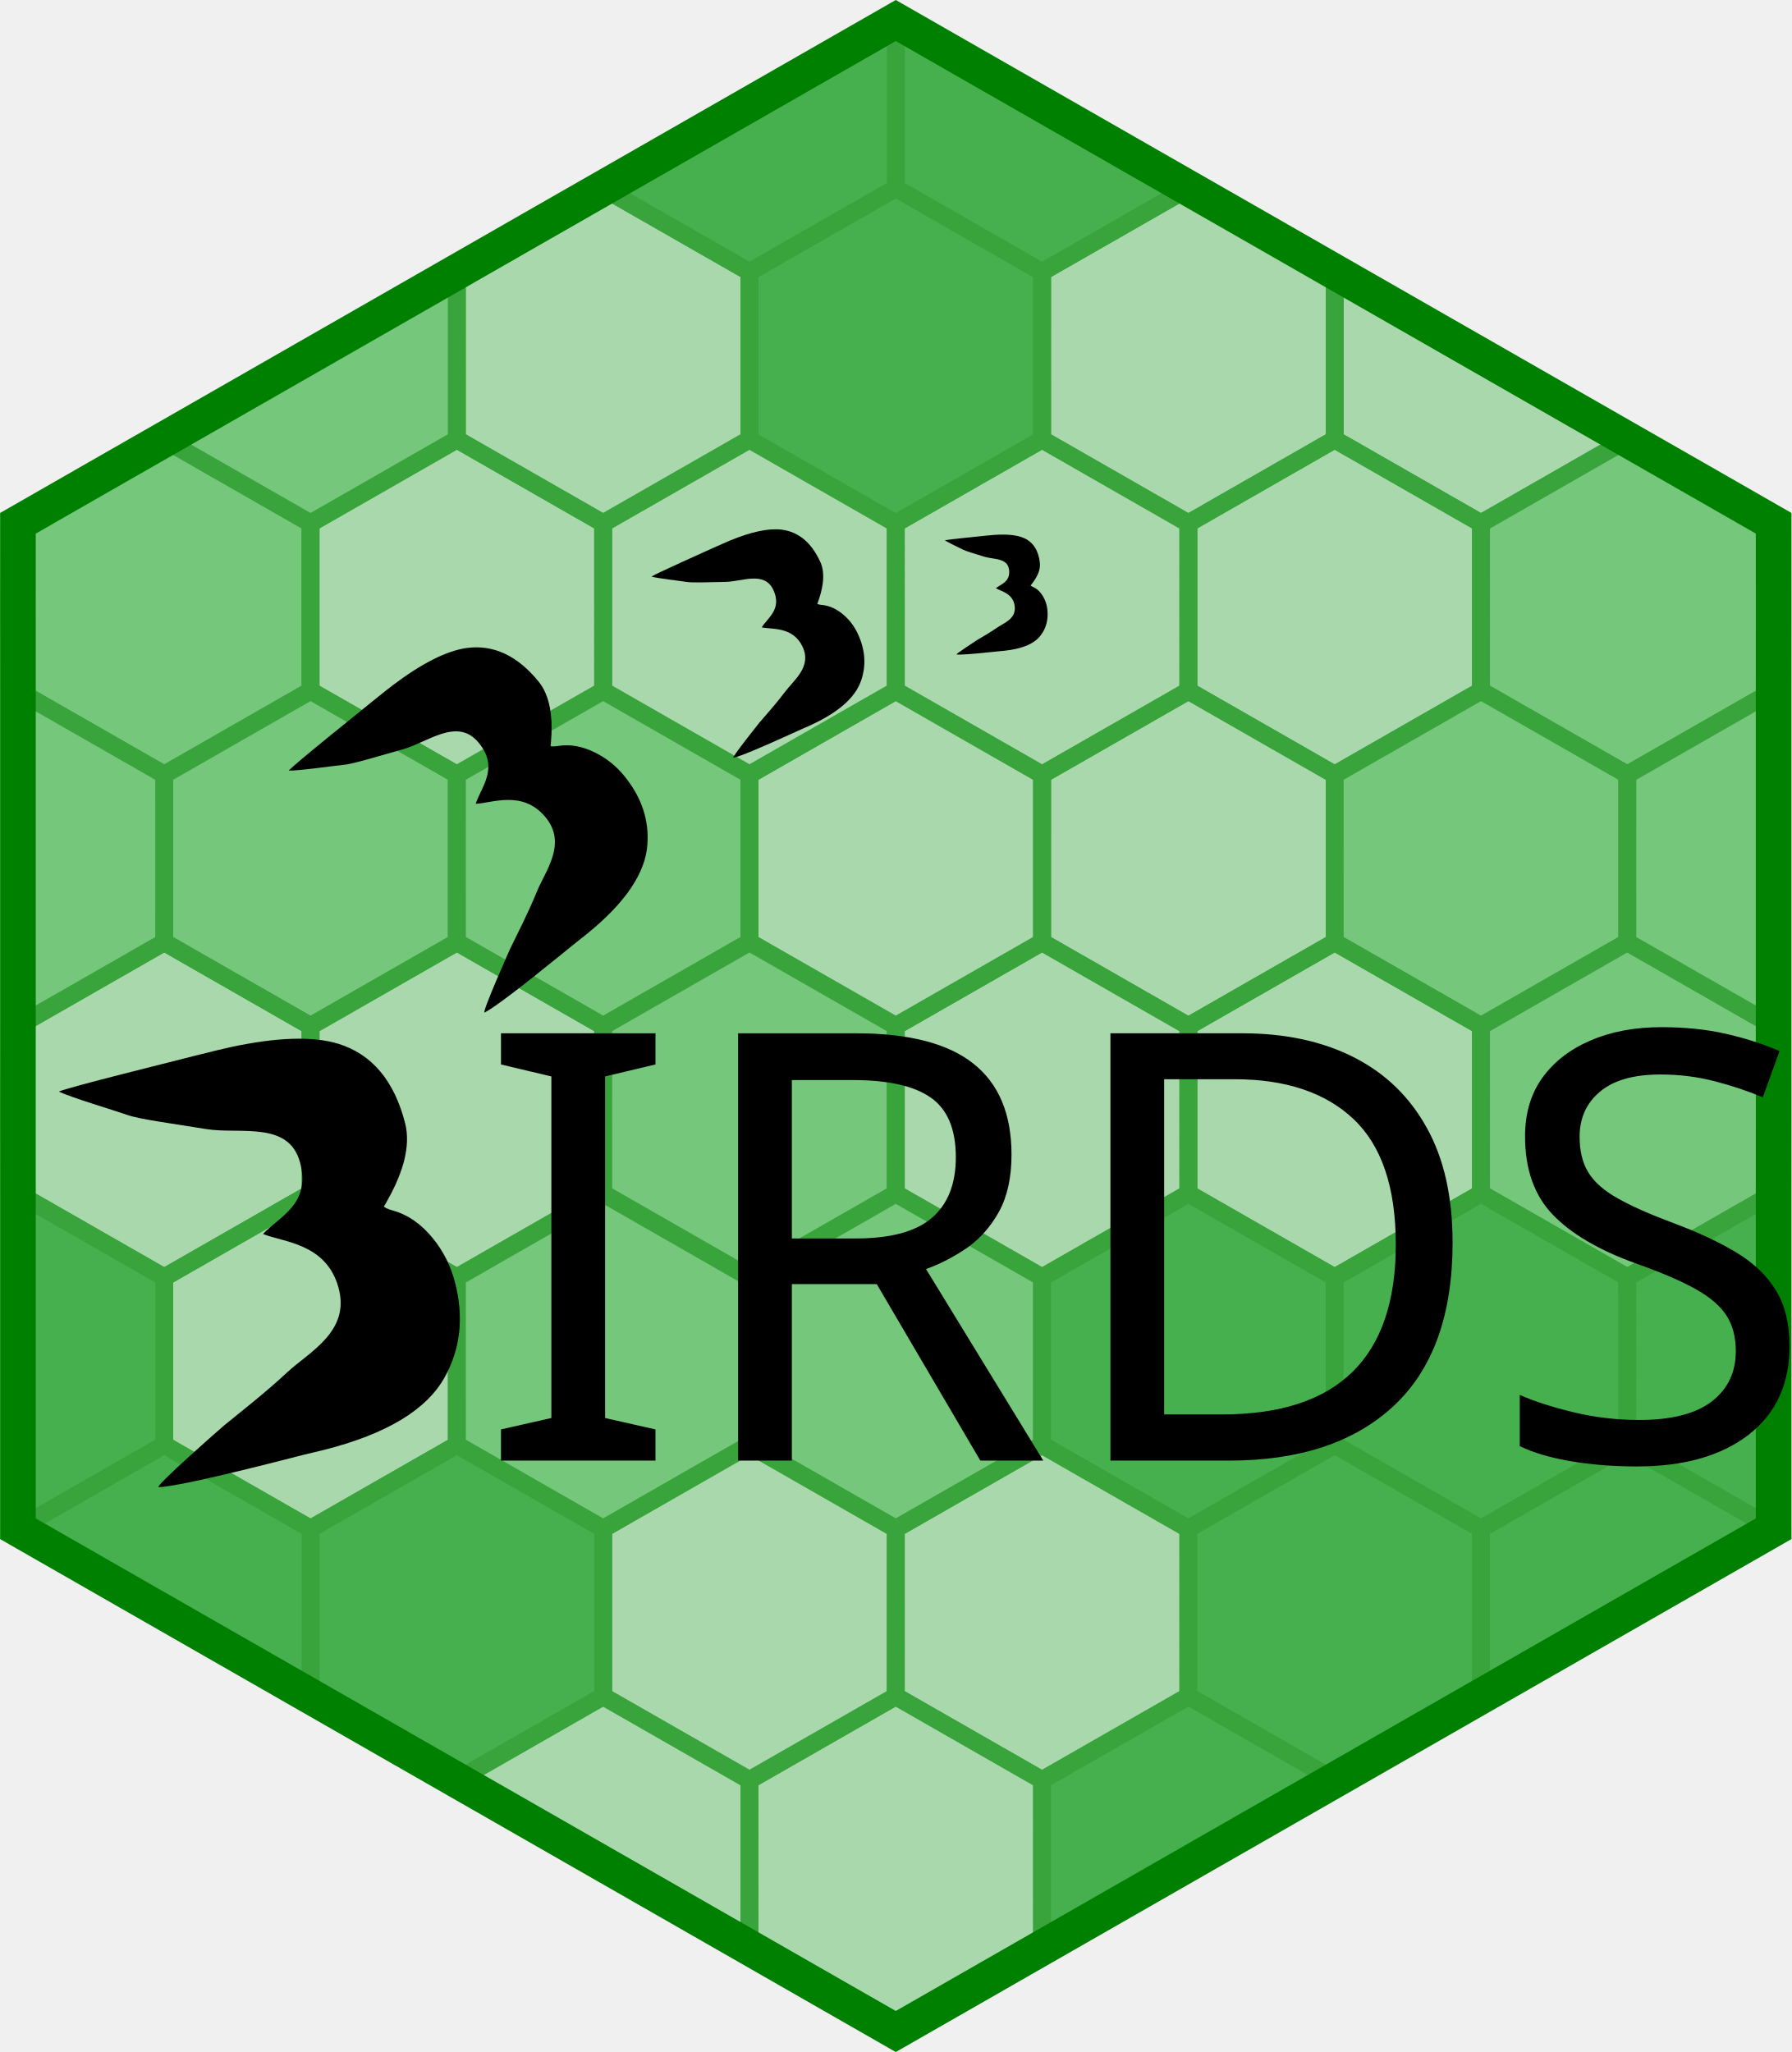
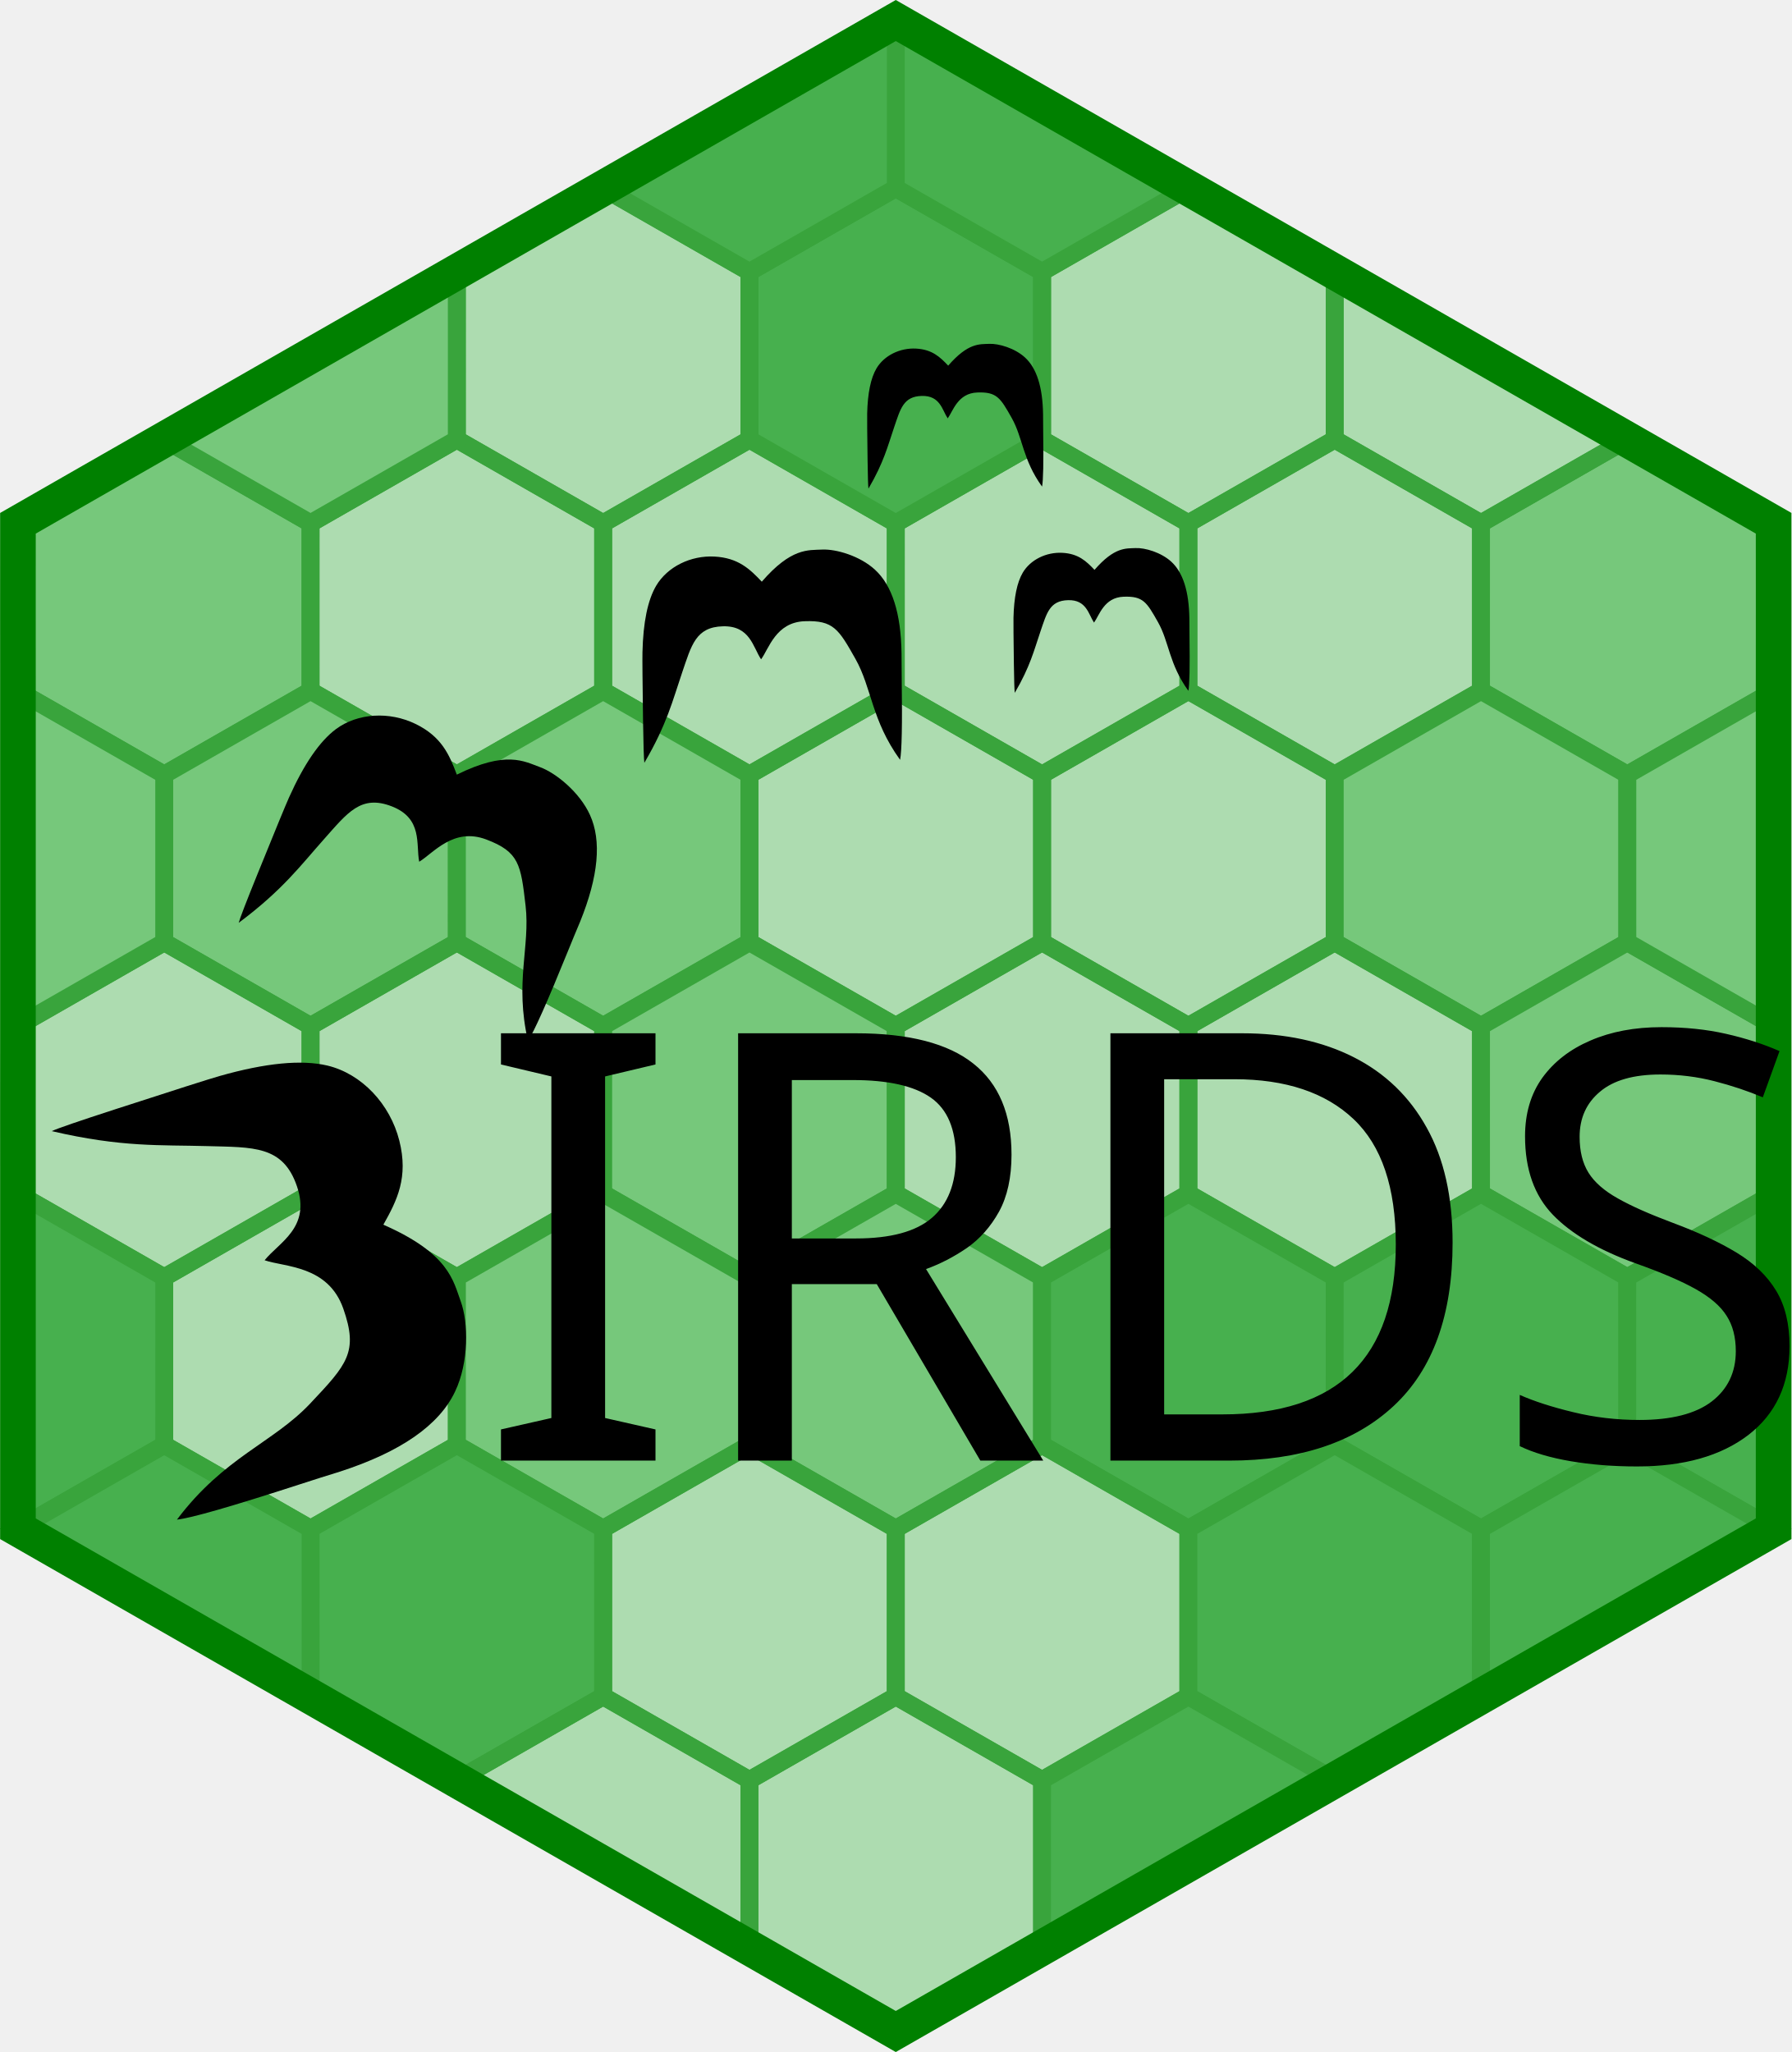
<svg xmlns="http://www.w3.org/2000/svg" width="100.544mm" height="115.174mm" viewBox="0 0 100.544 115.174" version="1.1" id="svg8">
  <defs id="defs2" />
  <g id="layer1" transform="translate(-44.54862,-54.70327)">
+     <path id="path9314-2-85-9" d="m 94.821,55.856 -16.422,9.406 -4.106,2.35 -4.105,2.353 -16.422,9.406 -4.106,2.35 -4.105,2.353 -10e-4,4.703 10e-4,4.703 v 18.811 l -10e-4,4.703 10e-4,4.703 v 18.812 l 16.422,9.406 4.105,2.352 4.106,2.351 16.422,9.406 4.105,2.352 4.106,2.351 4.106,-2.351 4.105,-2.352 16.422,-9.406 4.106,-2.351 4.105,-2.352 16.422,-9.406 v -18.812 l 0.002,-4.703 -0.002,-4.703 V 93.479 l 0.002,-4.703 -0.002,-4.703 -4.105,-2.353 -4.106,-2.35 -16.422,-9.406 -4.105,-2.353 -4.106,-2.35 z" style="fill:#ffffff;fill-opacity:0.533;stroke:none;stroke-width:2;stroke-miterlimit:4;stroke-dasharray:none;stroke-dashoffset:0;stroke-opacity:1" />
    <g id="layer1-8" transform="translate(-19.31495,40.71181)">
      <path style="fill:#6bc471;fill-opacity:0.834;stroke:#008000;stroke-width:6;stroke-miterlimit:4;stroke-dasharray:none;stroke-dashoffset:0;stroke-opacity:1" id="path9314-2" d="m 163.402,71.692 -14.159,24.538 -14.171,24.532 -28.331,0.007 -28.331,-0.007 L 64.239,96.23 50.08,71.692 64.239,47.153 78.41,22.622 l 28.331,-0.007 28.331,0.007 14.171,24.532 z" transform="matrix(0.1449149,-0.083,0.08366665,0.1437602,51.61388,46.61714)" />
      <path style="fill:none;fill-opacity:1;stroke:#008000;stroke-width:6;stroke-miterlimit:4;stroke-dasharray:none;stroke-dashoffset:0;stroke-opacity:1" id="path9314-2-1" d="m 163.402,71.692 -14.159,24.538 -14.171,24.532 -28.331,0.007 -28.331,-0.007 L 64.239,96.23 50.08,71.692 64.239,47.153 78.41,22.622 l 28.331,-0.007 28.331,0.007 14.171,24.532 z" transform="matrix(0.1449149,-0.083,0.08366665,0.1437602,68.03597,46.61714)" />
      <path style="fill:none;fill-opacity:1;stroke:#008000;stroke-width:6;stroke-miterlimit:4;stroke-dasharray:none;stroke-dashoffset:0;stroke-opacity:1" id="path9314-2-4" d="m 163.402,71.692 -14.159,24.538 -14.171,24.532 -28.331,0.007 -28.331,-0.007 L 64.239,96.23 50.08,71.692 64.239,47.153 78.41,22.622 l 28.331,-0.007 28.331,0.007 14.171,24.532 z" transform="matrix(0.1449149,-0.083,0.08366665,0.1437602,84.45805,46.61714)" />
      <path style="fill:none;fill-opacity:1;stroke:#008000;stroke-width:6;stroke-miterlimit:4;stroke-dasharray:none;stroke-dashoffset:0;stroke-opacity:1" id="path9314-2-0" d="m 163.402,71.692 -14.159,24.538 -14.171,24.532 -28.331,0.007 -28.331,-0.007 L 64.239,96.23 50.08,71.692 64.239,47.153 78.41,22.622 l 28.331,-0.007 28.331,0.007 14.171,24.532 z" transform="matrix(0.1449149,-0.083,0.08366665,0.1437602,100.8801,46.61714)" />
      <path style="fill:none;fill-opacity:1;stroke:#008000;stroke-width:6;stroke-miterlimit:4;stroke-dasharray:none;stroke-dashoffset:0;stroke-opacity:1" id="path9314-2-8" d="m 163.402,71.692 -14.159,24.538 -14.171,24.532 -28.331,0.007 -28.331,-0.007 L 64.239,96.23 50.08,71.692 64.239,47.153 78.41,22.622 l 28.331,-0.007 28.331,0.007 14.171,24.532 z" transform="matrix(0.1449149,-0.083,0.08366665,0.1437602,117.3022,46.61714)" />
      <path style="fill:#6bc471;fill-opacity:0.834;stroke:#008000;stroke-width:6;stroke-miterlimit:4;stroke-dasharray:none;stroke-dashoffset:0;stroke-opacity:1" id="path9314-2-7" d="m 163.402,71.692 -14.159,24.538 -14.171,24.532 -28.331,0.007 -28.331,-0.007 L 64.239,96.23 50.08,71.692 64.239,47.153 78.41,22.622 l 28.331,-0.007 28.331,0.007 14.171,24.532 z" transform="matrix(0.1449149,-0.083,0.08366665,0.1437602,133.7243,46.61714)" />
      <path style="fill:#6bc471;fill-opacity:0.834;stroke:#008000;stroke-width:6;stroke-miterlimit:4;stroke-dasharray:none;stroke-dashoffset:0;stroke-opacity:1" id="path9314-2-5" d="m 163.402,71.692 -14.159,24.538 -14.171,24.532 -28.331,0.007 -28.331,-0.007 L 64.239,96.23 50.08,71.692 64.239,47.153 78.41,22.622 l 28.331,-0.007 28.331,0.007 14.171,24.532 z" transform="matrix(0.1449149,-0.083,0.08366665,0.1437602,59.82493,60.72576)" />
      <path style="fill:#6bc471;fill-opacity:0.834;stroke:#008000;stroke-width:6;stroke-miterlimit:4;stroke-dasharray:none;stroke-dashoffset:0;stroke-opacity:1" id="path9314-2-1-3" d="m 163.402,71.692 -14.159,24.538 -14.171,24.532 -28.331,0.007 -28.331,-0.007 L 64.239,96.23 50.08,71.692 64.239,47.153 78.41,22.622 l 28.331,-0.007 28.331,0.007 14.171,24.532 z" transform="matrix(0.1449149,-0.083,0.08366665,0.1437602,76.24702,60.72576)" />
      <path style="fill:none;fill-opacity:1;stroke:#008000;stroke-width:6;stroke-miterlimit:4;stroke-dasharray:none;stroke-dashoffset:0;stroke-opacity:1" id="path9314-2-4-3" d="m 163.402,71.692 -14.159,24.538 -14.171,24.532 -28.331,0.007 -28.331,-0.007 L 64.239,96.23 50.08,71.692 64.239,47.153 78.41,22.622 l 28.331,-0.007 28.331,0.007 14.171,24.532 z" transform="matrix(0.1449149,-0.083,0.08366665,0.1437602,92.6691,60.72576)" />
      <path style="fill:none;fill-opacity:1;stroke:#008000;stroke-width:6;stroke-miterlimit:4;stroke-dasharray:none;stroke-dashoffset:0;stroke-opacity:1" id="path9314-2-0-9" d="m 163.402,71.692 -14.159,24.538 -14.171,24.532 -28.331,0.007 -28.331,-0.007 L 64.239,96.23 50.08,71.692 64.239,47.153 78.41,22.622 l 28.331,-0.007 28.331,0.007 14.171,24.532 z" transform="matrix(0.1449149,-0.083,0.08366665,0.1437602,109.0912,60.72576)" />
      <path style="fill:#6bc471;fill-opacity:0.834;stroke:#008000;stroke-width:6;stroke-miterlimit:4;stroke-dasharray:none;stroke-dashoffset:0;stroke-opacity:1" id="path9314-2-8-9" d="m 163.402,71.692 -14.159,24.538 -14.171,24.532 -28.331,0.007 -28.331,-0.007 L 64.239,96.23 50.08,71.692 64.239,47.153 78.41,22.622 l 28.331,-0.007 28.331,0.007 14.171,24.532 z" transform="matrix(0.1449149,-0.083,0.08366665,0.1437602,125.5133,60.72576)" />
      <path style="fill:none;fill-opacity:1;stroke:#008000;stroke-width:6;stroke-miterlimit:4;stroke-dasharray:none;stroke-dashoffset:0;stroke-opacity:1" id="path9314-2-9" d="m 163.402,71.692 -14.159,24.538 -14.171,24.532 -28.331,0.007 -28.331,-0.007 L 64.239,96.23 50.08,71.692 64.239,47.153 78.41,22.622 l 28.331,-0.007 28.331,0.007 14.171,24.532 z" transform="matrix(0.1449149,-0.083,0.08366665,0.1437602,51.61388,74.83439)" />
      <path style="fill:none;fill-opacity:1;stroke:#008000;stroke-width:6;stroke-miterlimit:4;stroke-dasharray:none;stroke-dashoffset:0;stroke-opacity:1" id="path9314-2-1-35" d="m 163.402,71.692 -14.159,24.538 -14.171,24.532 -28.331,0.007 -28.331,-0.007 L 64.239,96.23 50.08,71.692 64.239,47.153 78.41,22.622 l 28.331,-0.007 28.331,0.007 14.171,24.532 z" transform="matrix(0.1449149,-0.083,0.08366665,0.1437602,68.03596,74.83439)" />
      <path style="fill:#6bc471;fill-opacity:0.834;stroke:#008000;stroke-width:6;stroke-miterlimit:4;stroke-dasharray:none;stroke-dashoffset:0;stroke-opacity:1" id="path9314-2-4-6" d="m 163.402,71.692 -14.159,24.538 -14.171,24.532 -28.331,0.007 -28.331,-0.007 L 64.239,96.23 50.08,71.692 64.239,47.153 78.41,22.622 l 28.331,-0.007 28.331,0.007 14.171,24.532 z" transform="matrix(0.1449149,-0.083,0.08366665,0.1437602,84.45805,74.83439)" />
      <path style="fill:none;fill-opacity:1;stroke:#008000;stroke-width:6;stroke-miterlimit:4;stroke-dasharray:none;stroke-dashoffset:0;stroke-opacity:1" id="path9314-2-0-91" d="m 163.402,71.692 -14.159,24.538 -14.171,24.532 -28.331,0.007 -28.331,-0.007 L 64.239,96.23 50.08,71.692 64.239,47.153 78.41,22.622 l 28.331,-0.007 28.331,0.007 14.171,24.532 z" transform="matrix(0.1449149,-0.083,0.08366665,0.1437602,100.8801,74.83439)" />
      <path style="fill:none;fill-opacity:1;stroke:#008000;stroke-width:6;stroke-miterlimit:4;stroke-dasharray:none;stroke-dashoffset:0;stroke-opacity:1" id="path9314-2-8-6" d="m 163.402,71.692 -14.159,24.538 -14.171,24.532 -28.331,0.007 -28.331,-0.007 L 64.239,96.23 50.08,71.692 64.239,47.153 78.41,22.622 l 28.331,-0.007 28.331,0.007 14.171,24.532 z" transform="matrix(0.1449149,-0.083,0.08366665,0.1437602,117.3022,74.83439)" />
      <path style="fill:#6bc471;fill-opacity:0.834;stroke:#008000;stroke-width:6;stroke-miterlimit:4;stroke-dasharray:none;stroke-dashoffset:0;stroke-opacity:1" id="path9314-2-7-0" d="m 163.402,71.692 -14.159,24.538 -14.171,24.532 -28.331,0.007 -28.331,-0.007 L 64.239,96.23 50.08,71.692 64.239,47.153 78.41,22.622 l 28.331,-0.007 28.331,0.007 14.171,24.532 z" transform="matrix(0.1449149,-0.083,0.08366665,0.1437602,133.7243,74.83439)" />
      <path style="fill:none;fill-opacity:1;stroke:#008000;stroke-width:6;stroke-miterlimit:4;stroke-dasharray:none;stroke-dashoffset:0;stroke-opacity:1" id="path9314-2-46" d="m 163.402,71.692 -14.159,24.538 -14.171,24.532 -28.331,0.007 -28.331,-0.007 L 64.239,96.23 50.08,71.692 64.239,47.153 78.41,22.622 l 28.331,-0.007 28.331,0.007 14.171,24.532 z" transform="matrix(0.1449149,-0.083,0.08366665,0.1437602,59.82493,88.94301)" />
      <path style="fill:#6bc471;fill-opacity:0.834;stroke:#008000;stroke-width:6;stroke-miterlimit:4;stroke-dasharray:none;stroke-dashoffset:0;stroke-opacity:1" id="path9314-2-1-8" d="m 163.402,71.692 -14.159,24.538 -14.171,24.532 -28.331,0.007 -28.331,-0.007 L 64.239,96.23 50.08,71.692 64.239,47.153 78.41,22.622 l 28.331,-0.007 28.331,0.007 14.171,24.532 z" transform="matrix(0.1449149,-0.083,0.08366665,0.1437602,76.24701,88.94301)" />
      <path style="fill:#6bc471;fill-opacity:0.834;stroke:#008000;stroke-width:6;stroke-miterlimit:4;stroke-dasharray:none;stroke-dashoffset:0;stroke-opacity:1" id="path9314-2-4-1" d="m 163.402,71.692 -14.159,24.538 -14.171,24.532 -28.331,0.007 -28.331,-0.007 L 64.239,96.23 50.08,71.692 64.239,47.153 78.41,22.622 l 28.331,-0.007 28.331,0.007 14.171,24.532 z" transform="matrix(0.1449149,-0.083,0.08366665,0.1437602,92.6691,88.94301)" />
      <path style="fill:#1e9a26;fill-opacity:1;stroke:#008000;stroke-width:6;stroke-miterlimit:4;stroke-dasharray:none;stroke-dashoffset:0;stroke-opacity:1" id="path9314-2-0-2" d="m 163.402,71.692 -14.159,24.538 -14.171,24.532 -28.331,0.007 -28.331,-0.007 L 64.239,96.23 50.08,71.692 64.239,47.153 78.41,22.622 l 28.331,-0.007 28.331,0.007 14.171,24.532 z" transform="matrix(0.1449149,-0.083,0.08366665,0.1437602,109.0912,88.94301)" />
      <path style="fill:#1e9a26;fill-opacity:1;stroke:#008000;stroke-width:6;stroke-miterlimit:4;stroke-dasharray:none;stroke-dashoffset:0;stroke-opacity:1" id="path9314-2-8-67" d="m 163.402,71.692 -14.159,24.538 -14.171,24.532 -28.331,0.007 -28.331,-0.007 L 64.239,96.23 50.08,71.692 64.239,47.153 78.41,22.622 l 28.331,-0.007 28.331,0.007 14.171,24.532 z" transform="matrix(0.1449149,-0.083,0.08366665,0.1437602,125.5133,88.94301)" />
      <path style="fill:#1e9a26;fill-opacity:1;stroke:#008000;stroke-width:6;stroke-miterlimit:4;stroke-dasharray:none;stroke-dashoffset:0;stroke-opacity:1" id="path9314-2-1-7" d="m 163.402,71.692 -14.159,24.538 -14.171,24.532 -28.331,0.007 -28.331,-0.007 L 64.239,96.23 50.08,71.692 64.239,47.153 78.41,22.622 l 28.331,-0.007 28.331,0.007 14.171,24.532 z" transform="matrix(0.1449149,-0.083,0.08366665,0.1437602,68.03597,103.0516)" />
      <path style="fill:none;fill-opacity:1;stroke:#008000;stroke-width:6;stroke-miterlimit:4;stroke-dasharray:none;stroke-dashoffset:0;stroke-opacity:1" id="path9314-2-4-4" d="m 163.402,71.692 -14.159,24.538 -14.171,24.532 -28.331,0.007 -28.331,-0.007 L 64.239,96.23 50.08,71.692 64.239,47.153 78.41,22.622 l 28.331,-0.007 28.331,0.007 14.171,24.532 z" transform="matrix(0.1449149,-0.083,0.08366665,0.1437602,84.45806,103.0516)" />
      <path style="fill:none;fill-opacity:1;stroke:#008000;stroke-width:6;stroke-miterlimit:4;stroke-dasharray:none;stroke-dashoffset:0;stroke-opacity:1" id="path9314-2-0-6" d="m 163.402,71.692 -14.159,24.538 -14.171,24.532 -28.331,0.007 -28.331,-0.007 L 64.239,96.23 50.08,71.692 64.239,47.153 78.41,22.622 l 28.331,-0.007 28.331,0.007 14.171,24.532 z" transform="matrix(0.1449149,-0.083,0.08366665,0.1437602,100.8801,103.0516)" />
      <path style="fill:#1e9a26;fill-opacity:1;stroke:#008000;stroke-width:6;stroke-miterlimit:4;stroke-dasharray:none;stroke-dashoffset:0;stroke-opacity:1" id="path9314-2-8-3" d="m 163.402,71.692 -14.159,24.538 -14.171,24.532 -28.331,0.007 -28.331,-0.007 L 64.239,96.23 50.08,71.692 64.239,47.153 78.41,22.622 l 28.331,-0.007 28.331,0.007 14.171,24.532 z" transform="matrix(0.1449149,-0.083,0.08366665,0.1437602,117.3022,103.0516)" />
      <path style="fill:none;fill-opacity:1;stroke:#008000;stroke-width:6;stroke-miterlimit:4;stroke-dasharray:none;stroke-dashoffset:0;stroke-opacity:1" id="path9314-2-1-7-5" d="m 163.402,71.692 -14.159,24.538 -14.171,24.532 -28.331,0.007 -28.331,-0.007 L 64.239,96.23 50.08,71.692 64.239,47.153 78.41,22.622 l 28.331,-0.007 28.331,0.007 14.171,24.532 z" transform="matrix(0.1449149,-0.083,0.08366665,0.1437602,92.66911,117.1603)" />
      <path style="fill:#1e9a26;fill-opacity:1;stroke:#008000;stroke-width:6;stroke-miterlimit:4;stroke-dasharray:none;stroke-dashoffset:0;stroke-opacity:1" id="path9314-2-0-6-1" d="m 163.402,71.692 -14.159,24.538 -14.171,24.532 -28.331,0.007 -28.331,-0.007 L 64.239,96.23 50.08,71.692 64.239,47.153 78.41,22.622 l 28.331,-0.007 28.331,0.007 14.171,24.532 z" transform="matrix(0.1449149,-0.083,0.08366665,0.1437602,92.6691,32.50851)" />
      <path style="fill:none;fill-opacity:1;stroke:#008000;stroke-width:6;stroke-miterlimit:4;stroke-dasharray:none;stroke-dashoffset:0;stroke-opacity:1" id="path9314-2-8-3-3" d="m 163.402,71.692 -14.159,24.538 -14.171,24.532 -28.331,0.007 -28.331,-0.007 L 64.239,96.23 50.08,71.692 64.239,47.153 78.41,22.622 l 28.331,-0.007 28.331,0.007 14.171,24.532 z" transform="matrix(0.1449149,-0.083,0.08366665,0.1437602,109.0912,32.50851)" />
      <path style="fill:#1e9a26;fill-opacity:1;stroke:#008000;stroke-width:1;stroke-miterlimit:4;stroke-dasharray:none;stroke-dashoffset:0;stroke-opacity:1" d="m 130.558,24.55 -4.105,2.352 -4.106,2.35 -4.106,-2.35 -4.105,-2.352 -0.001,-4.703 0.001,-4.703 z" id="path9314-2-1-7-4" />
      <path style="fill:none;fill-opacity:1;stroke:#008000;stroke-width:6;stroke-miterlimit:4;stroke-dasharray:none;stroke-dashoffset:0;stroke-opacity:1" id="path9314-2-7-4-7" d="m 163.402,71.692 -14.159,24.538 -14.171,24.532 -28.331,0.007 -28.331,-0.007 L 64.239,96.23 50.08,71.692 64.239,47.153 78.41,22.622 l 28.331,-0.007 28.331,0.007 14.171,24.532 z" transform="matrix(0.1449149,-0.083,0.08366665,0.1437602,76.24702,32.50851)" />
      <path style="fill:#1e9a26;fill-opacity:1;stroke:#008000;stroke-width:1;stroke-miterlimit:4;stroke-dasharray:none;stroke-dashoffset:0;stroke-opacity:1" d="m 97.714,24.55 4.105,2.352 4.106,2.35 4.106,-2.35 4.105,-2.352 10e-4,-4.703 -10e-4,-4.703 z" id="path9314-2-1-7-4-8" />
      <path style="fill:none;fill-opacity:1;stroke:#008000;stroke-width:1;stroke-miterlimit:4;stroke-dasharray:none;stroke-dashoffset:0;stroke-opacity:1" d="m 155.191,38.658 -4.105,2.352 -4.106,2.35 -4.106,-2.35 -4.105,-2.352 -10e-4,-4.703 10e-4,-4.703 z" id="path9314-2-1-7-4-3" />
      <path style="fill:#6bc471;fill-opacity:0.834;stroke:#008000;stroke-width:1;stroke-miterlimit:4;stroke-dasharray:none;stroke-dashoffset:0;stroke-opacity:1" d="m 73.08,38.658 4.105,2.352 4.106,2.35 4.106,-2.35 4.105,-2.352 10e-4,-4.703 -10e-4,-4.703 z" id="path9314-2-1-7-4-8-3" />
      <path style="fill:#6bc471;fill-opacity:0.834;stroke:#008000;stroke-width:1;stroke-miterlimit:4;stroke-dasharray:none;stroke-dashoffset:0;stroke-opacity:1" d="m 73.08,57.47 0.001,4.703 -0.001,4.703 -4.105,2.352 -4.106,2.35 V 52.767 l 4.106,2.35 z" id="path9314-2-4-4-15-1" />
      <path style="fill:#1e9a26;fill-opacity:1;stroke:#008000;stroke-width:1;stroke-miterlimit:4;stroke-dasharray:none;stroke-dashoffset:0;stroke-opacity:1" d="m 73.08,85.687 0.001,4.703 -0.001,4.703 -4.105,2.352 -4.106,2.35 V 80.984 l 4.106,2.35 z" id="path9314-2-4-4-15-6" />
      <path style="fill:#6bc471;fill-opacity:0.834;stroke:#008000;stroke-width:1;stroke-miterlimit:4;stroke-dasharray:none;stroke-dashoffset:0;stroke-opacity:1" d="m 155.191,57.47 -10e-4,4.703 10e-4,4.703 4.105,2.352 4.106,2.35 v -18.811 l -4.106,2.35 z" id="path9314-2-4-4-15-4-8" />
      <path style="fill:#1e9a26;fill-opacity:1;stroke:#008000;stroke-width:1;stroke-miterlimit:4;stroke-dasharray:none;stroke-dashoffset:0;stroke-opacity:1" d="m 155.191,85.687 -10e-4,4.703 10e-4,4.703 4.105,2.352 4.106,2.35 v -18.811 l -4.106,2.35 z" id="path9314-2-4-4-15-4-5" />
      <path style="fill:#1e9a26;fill-opacity:1;stroke:#008000;stroke-width:1;stroke-miterlimit:4;stroke-dasharray:none;stroke-dashoffset:0;stroke-opacity:1" d="m 163.402,99.796 -4.105,-2.352 -4.106,-2.35 -4.106,2.35 -4.105,2.352 -10e-4,4.703 10e-4,4.703 z" id="path9314-2-1-7-4-8-5-3" />
      <path style="fill:#1e9a26;fill-opacity:1;stroke:#008000;stroke-width:1;stroke-miterlimit:4;stroke-dasharray:none;stroke-dashoffset:0;stroke-opacity:1" d="m 138.769,113.904 -4.105,-2.352 -4.106,-2.35 -4.106,2.35 -4.105,2.352 -0.001,4.703 0.001,4.703 z" id="path9314-2-1-7-4-8-5-3-2" />
      <path style="fill:#1e9a26;fill-opacity:1;stroke:#008000;stroke-width:1;stroke-miterlimit:4;stroke-dasharray:none;stroke-dashoffset:0;stroke-opacity:1" d="m 64.869,99.796 4.105,-2.352 4.106,-2.35 4.106,2.35 4.105,2.352 0.001,4.703 -0.001,4.703 z" id="path9314-2-1-7-4-8-5-8" />
      <path style="fill:none;fill-opacity:1;stroke:#008000;stroke-width:1;stroke-miterlimit:4;stroke-dasharray:none;stroke-dashoffset:0;stroke-opacity:1" d="m 89.503,113.904 4.105,-2.352 4.106,-2.35 4.106,2.35 4.105,2.352 0.001,4.703 -0.001,4.703 z" id="path9314-2-1-7-4-8-5-88" />
      <path style="fill:#6bc471;fill-opacity:0.533;stroke:#008000;stroke-width:2;stroke-miterlimit:4;stroke-dasharray:none;stroke-dashoffset:0;stroke-opacity:1" d="m 114.136,15.144 -16.422,9.406 -4.106,2.35 -4.105,2.353 -16.422,9.406 -4.106,2.35 -4.105,2.353 -10e-4,4.703 10e-4,4.703 v 18.811 l -10e-4,4.703 10e-4,4.703 v 18.812 l 16.422,9.406 4.105,2.352 4.106,2.351 16.422,9.406 4.105,2.352 4.106,2.351 4.106,-2.351 4.105,-2.352 16.422,-9.406 4.106,-2.351 4.105,-2.352 16.422,-9.406 V 80.984 l 0.002,-4.703 -0.002,-4.703 V 52.767 l 0.002,-4.703 -0.002,-4.703 -4.105,-2.353 -4.106,-2.35 -16.422,-9.406 -4.105,-2.353 -4.106,-2.35 z" id="path9314-2-85" />
    </g>
-     <g id="g1072">
-       <text xml:space="preserve" style="font-style:normal;font-weight:normal;font-size:20.994px;line-height:1.25;font-family:sans-serif;letter-spacing:0px;word-spacing:0px;fill:#000000;fill-opacity:1;stroke:none;stroke-width:0.525" x="71.319" y="136.684" id="text13482-7">
-         <tspan id="tspan13480-4" x="71.319" y="136.684" style="font-style:normal;font-variant:normal;font-weight:normal;font-stretch:normal;font-size:33.59px;font-family:'Berlin Sans FB Demi';-inkscape-font-specification:'Berlin Sans FB Demi';fill:#000000;stroke-width:0.525">IRDS</tspan>
-       </text>
-       <g transform="matrix(3.070671,-0.7827913,0.7827913,3.070671,-111.264,-53.73246)" id="text4793-5" style="font-style:normal;font-weight:normal;font-size:10.583px;line-height:125%;font-family:sans-serif;letter-spacing:0px;word-spacing:0px;fill:#000000;fill-opacity:1;stroke:none;stroke-width:0.265px;stroke-linecap:butt;stroke-linejoin:miter;stroke-opacity:1" aria-label="BIRDS">
-         <path id="path4813" style="font-style:normal;font-variant:normal;font-weight:normal;font-stretch:normal;font-family:'Berlin Sans FB Demi';-inkscape-font-specification:'Berlin Sans FB Demi';stroke-width:0.265px" d="m 38.307,67.635 c 0.344,-0.225 0.959,-0.297 0.949,-1.066 -0.01,-0.77 -0.913,-0.743 -1.465,-0.984 -0.552,-0.241 -1.096,-0.457 -1.291,-0.587 -0.195,-0.131 -0.902,-0.552 -1.073,-0.702 0.114,-0.014 0.513,-0.021 1.199,-0.021 1.099,0 1.741,0.003 1.928,0.01 0.847,0.031 1.473,0.169 1.876,0.413 0.534,0.327 0.801,0.88 0.801,1.659 0,0.203 -0.062,0.419 -0.186,0.646 -0.09,0.162 -0.207,0.324 -0.351,0.486 -0.127,0.141 -0.191,0.207 -0.191,0.196 0,0.024 0.045,0.062 0.134,0.114 0.241,0.138 0.431,0.357 0.568,0.656 0.124,0.269 0.186,0.555 0.186,0.858 l 2.8e-5,4.4e-5 c 0,0.634 -0.198,1.159 -0.594,1.576 -0.451,0.479 -1.244,0.718 -2.377,0.718 -0.086,0 -0.21,-0.002 -0.372,-0.005 h -0.367 c -1.271,0 -2.027,-0.026 -2.269,-0.078 -0.1,-0.021 1.386,-0.772 1.386,-0.772 0.3,-0.14 0.856,-0.383 1.319,-0.637 0.463,-0.254 1.271,-0.421 1.251,-1.236 -0.019,-0.815 -0.76,-1.018 -1.061,-1.245 z" />
-       </g>
-       <g transform="matrix(1.875295,-1.526058,1.526058,1.875295,-103.8067,31.44355)" id="text4793-5-7" style="font-style:normal;font-weight:normal;font-size:10.583px;line-height:125%;font-family:sans-serif;letter-spacing:0px;word-spacing:0px;fill:#000000;fill-opacity:1;stroke:none;stroke-width:0.265px;stroke-linecap:butt;stroke-linejoin:miter;stroke-opacity:1" aria-label="BIRDS">
-         <path id="path4813-8" style="font-style:normal;font-variant:normal;font-weight:normal;font-stretch:normal;font-family:'Berlin Sans FB Demi';-inkscape-font-specification:'Berlin Sans FB Demi';stroke-width:0.265px" d="m 38.307,67.635 c 0.344,-0.225 0.959,-0.297 0.949,-1.066 -0.01,-0.77 -0.913,-0.743 -1.465,-0.984 -0.552,-0.241 -1.096,-0.457 -1.291,-0.587 -0.195,-0.131 -0.902,-0.552 -1.073,-0.702 0.114,-0.014 0.513,-0.021 1.199,-0.021 1.099,0 1.741,0.003 1.928,0.01 0.847,0.031 1.473,0.169 1.876,0.413 0.534,0.327 0.801,0.88 0.801,1.659 0,0.203 -0.062,0.419 -0.186,0.646 -0.09,0.162 -0.207,0.324 -0.351,0.486 -0.127,0.141 -0.191,0.207 -0.191,0.196 0,0.024 0.045,0.062 0.134,0.114 0.241,0.138 0.431,0.357 0.568,0.656 0.124,0.269 0.186,0.555 0.186,0.858 l 2.8e-5,4.4e-5 c 0,0.634 -0.198,1.159 -0.594,1.576 -0.451,0.479 -1.244,0.718 -2.377,0.718 -0.086,0 -0.21,-0.002 -0.372,-0.005 h -0.367 c -1.271,0 -2.027,-0.026 -2.269,-0.078 -0.1,-0.021 1.386,-0.772 1.386,-0.772 0.3,-0.14 0.856,-0.383 1.319,-0.637 0.463,-0.254 1.271,-0.421 1.251,-1.236 -0.019,-0.815 -0.76,-1.018 -1.061,-1.245 z" />
-       </g>
-       <g transform="matrix(1.405988,-0.6395647,0.6395647,1.405988,-9.820998,19.32212)" id="text4793-5-7-9" style="font-style:normal;font-weight:normal;font-size:10.583px;line-height:125%;font-family:sans-serif;letter-spacing:0px;word-spacing:0px;fill:#000000;fill-opacity:1;stroke:none;stroke-width:0.265px;stroke-linecap:butt;stroke-linejoin:miter;stroke-opacity:1" aria-label="BIRDS">
-         <path id="path4813-8-8" style="font-style:normal;font-variant:normal;font-weight:normal;font-stretch:normal;font-family:'Berlin Sans FB Demi';-inkscape-font-specification:'Berlin Sans FB Demi';stroke-width:0.265px" d="m 38.307,67.635 c 0.344,-0.225 0.959,-0.297 0.949,-1.066 -0.01,-0.77 -0.913,-0.743 -1.465,-0.984 -0.552,-0.241 -1.096,-0.457 -1.291,-0.587 -0.195,-0.131 -0.902,-0.552 -1.073,-0.702 0.114,-0.014 0.513,-0.021 1.199,-0.021 1.099,0 1.741,0.003 1.928,0.01 0.847,0.031 1.473,0.169 1.876,0.413 0.534,0.327 0.801,0.88 0.801,1.659 0,0.203 -0.062,0.419 -0.186,0.646 -0.09,0.162 -0.207,0.324 -0.351,0.486 -0.127,0.141 -0.191,0.207 -0.191,0.196 0,0.024 0.045,0.062 0.134,0.114 0.241,0.138 0.431,0.357 0.568,0.656 0.124,0.269 0.186,0.555 0.186,0.858 l 2.8e-5,4.4e-5 c 0,0.634 -0.198,1.159 -0.594,1.576 -0.451,0.479 -1.244,0.718 -2.377,0.718 -0.086,0 -0.21,-0.002 -0.372,-0.005 h -0.367 c -1.271,0 -2.027,-0.026 -2.269,-0.078 -0.1,-0.021 1.386,-0.772 1.386,-0.772 0.3,-0.14 0.856,-0.383 1.319,-0.637 0.463,-0.254 1.271,-0.421 1.251,-1.236 -0.019,-0.815 -0.76,-1.018 -1.061,-1.245 z" />
-       </g>
-       <g transform="matrix(0.8865013,-0.09377734,0.09377734,0.8865013,60.13676,34.52759)" id="text4793-5-7-9-5" style="font-style:normal;font-weight:normal;font-size:10.583px;line-height:125%;font-family:sans-serif;letter-spacing:0px;word-spacing:0px;fill:#000000;fill-opacity:1;stroke:none;stroke-width:0.265px;stroke-linecap:butt;stroke-linejoin:miter;stroke-opacity:1" aria-label="BIRDS">
-         <path id="path4813-8-8-4" style="font-style:normal;font-variant:normal;font-weight:normal;font-stretch:normal;font-family:'Berlin Sans FB Demi';-inkscape-font-specification:'Berlin Sans FB Demi';stroke-width:0.265px" d="m 38.681,64.093 c 0.344,-0.225 0.959,-0.297 0.949,-1.066 -0.01,-0.77 -0.913,-0.743 -1.465,-0.984 -0.552,-0.241 -1.096,-0.457 -1.291,-0.587 -0.195,-0.131 -0.902,-0.552 -1.073,-0.702 0.114,-0.014 0.513,-0.021 1.199,-0.021 1.099,0 1.741,0.003 1.928,0.01 0.847,0.031 1.473,0.169 1.876,0.413 0.534,0.327 0.801,0.88 0.801,1.659 0,0.203 -0.062,0.419 -0.186,0.646 -0.09,0.162 -0.207,0.324 -0.351,0.486 -0.127,0.141 -0.191,0.207 -0.191,0.196 0,0.024 0.045,0.062 0.134,0.114 0.241,0.138 0.431,0.357 0.568,0.656 0.124,0.269 0.186,0.555 0.186,0.858 l 2.8e-5,4.4e-5 c 0,0.634 -0.198,1.159 -0.594,1.576 -0.451,0.479 -1.244,0.718 -2.377,0.718 -0.086,0 -0.21,-0.002 -0.372,-0.005 h -0.367 c -1.271,0 -2.027,-0.026 -2.269,-0.078 -0.1,-0.021 1.386,-0.772 1.386,-0.772 0.3,-0.14 0.856,-0.383 1.319,-0.637 0.463,-0.254 1.271,-0.421 1.251,-1.236 -0.019,-0.815 -0.76,-1.018 -1.061,-1.245 z" />
-       </g>
-     </g>
+     <text id="text13482-7" y="136.684" x="71.319" style="font-style:normal;font-weight:normal;font-size:20.994px;line-height:1.25;font-family:sans-serif;letter-spacing:0px;word-spacing:0px;fill:#000000;fill-opacity:1;stroke:none;stroke-width:0.525" xml:space="preserve">
+       <tspan style="font-style:normal;font-variant:normal;font-weight:normal;font-stretch:normal;font-size:33.59px;font-family:'Berlin Sans FB Demi';-inkscape-font-specification:'Berlin Sans FB Demi';fill:#000000;stroke-width:0.525" y="136.684" x="71.319" id="tspan13480-4">IRDS</tspan>
+     </text>
+     <path d="m 59.399,125.438 c 0.817,-1.013 2.6,-1.832 1.818,-4.142 -0.782,-2.31 -2.455,-2.191 -5.051,-2.265 -2.597,-0.074 -4.78,0.079 -8.714,-0.841 0.329,-0.153 1.527,-0.565 3.593,-1.235 3.312,-1.075 5.252,-1.694 5.82,-1.855 2.585,-0.736 4.604,-0.932 6.058,-0.589 1.93,0.464 3.519,2.161 4.037,4.216 0.518,2.055 -0.121,3.342 -0.897,4.716 3.694,1.622 3.918,3.138 4.345,4.309 0.427,1.171 0.465,3.416 -0.322,5.06 -0.892,1.885 -3.046,3.382 -6.462,4.491 -0.796,0.245 -1.401,0.437 -2.232,0.707 -3.832,1.244 -6.136,1.906 -6.913,1.986 2.659,-3.529 5.389,-4.302 7.473,-6.511 2.084,-2.209 2.718,-2.894 1.863,-5.331 -0.856,-2.437 -3.286,-2.325 -4.415,-2.715 z" style="font-style:normal;font-variant:normal;font-weight:normal;font-stretch:normal;font-size:10.583px;line-height:125%;font-family:'Berlin Sans FB Demi';-inkscape-font-specification:'Berlin Sans FB Demi';letter-spacing:0px;word-spacing:0px;fill:#000000;fill-opacity:1;stroke:none;stroke-width:0.838px;stroke-linecap:butt;stroke-linejoin:miter;stroke-opacity:1" id="path4813-2-5" />
+     <path d="m 68.075,103.07 c -0.191,-0.978 0.207,-2.426 -1.532,-3.105 -1.739,-0.679 -2.493,0.359 -3.815,1.844 -1.322,1.485 -2.308,2.84 -4.784,4.691 0.073,-0.268 0.421,-1.173 1.046,-2.714 1.001,-2.47 1.594,-3.911 1.779,-4.323 0.842,-1.877 1.721,-3.157 2.638,-3.84 1.222,-0.902 2.999,-0.998 4.458,-0.289 1.46,0.709 1.898,1.717 2.321,2.848 2.77,-1.366 3.768,-0.75 4.664,-0.423 0.896,0.326 2.23,1.41 2.806,2.68 0.665,1.451 0.481,3.45 -0.551,5.998 -0.248,0.587 -0.434,1.036 -0.685,1.656 -1.158,2.857 -1.905,4.534 -2.241,5.029 -0.758,-3.295 0.133,-5.276 -0.134,-7.584 -0.268,-2.309 -0.357,-3.018 -2.206,-3.717 -1.849,-0.699 -2.981,0.78 -3.765,1.25 z" style="font-style:normal;font-variant:normal;font-weight:normal;font-stretch:normal;font-size:10.583px;line-height:125%;font-family:'Berlin Sans FB Demi';-inkscape-font-specification:'Berlin Sans FB Demi';letter-spacing:0px;word-spacing:0px;fill:#000000;fill-opacity:1;stroke:none;stroke-width:0.642px;stroke-linecap:butt;stroke-linejoin:miter;stroke-opacity:1" id="path4813-2-2" />
+     <path d="m 87.263,91.711 c -0.455,-0.677 -0.615,-1.895 -2.142,-1.855 -1.528,0.04 -1.766,1.063 -2.292,2.603 -0.526,1.54 -0.838,2.876 -2.118,5.059 -0.03,-0.225 -0.055,-1.018 -0.074,-2.379 -0.03,-2.182 -0.041,-3.457 -0.032,-3.827 0.039,-1.683 0.295,-2.928 0.77,-3.735 0.635,-1.069 1.945,-1.706 3.271,-1.635 1.326,0.071 1.978,0.692 2.656,1.41 1.655,-1.911 2.604,-1.763 3.383,-1.802 0.78,-0.039 2.13,0.355 2.969,1.13 0.963,0.883 1.46,2.449 1.491,4.699 -5.91e-4,0.522 0.002,0.919 0.01,1.467 0.035,2.524 0.004,4.025 -0.092,4.505 -1.619,-2.245 -1.576,-4.022 -2.512,-5.678 -0.936,-1.656 -1.228,-2.163 -2.846,-2.102 -1.617,0.061 -2.001,1.536 -2.443,2.139 z" style="font-style:normal;font-variant:normal;font-weight:normal;font-stretch:normal;font-size:10.583px;line-height:125%;font-family:'Berlin Sans FB Demi';-inkscape-font-specification:'Berlin Sans FB Demi';letter-spacing:0px;word-spacing:0px;fill:#000000;fill-opacity:1;stroke:none;stroke-width:0.525px;stroke-linecap:butt;stroke-linejoin:miter;stroke-opacity:1" id="path4813-2-2-5" />
+     <path d="m 105.947,89.649 c -0.309,-0.46 -0.417,-1.287 -1.454,-1.26 -1.037,0.027 -1.199,0.722 -1.556,1.767 -0.357,1.046 -0.569,1.952 -1.438,3.435 -0.021,-0.153 -0.037,-0.691 -0.05,-1.615 -0.02,-1.481 -0.028,-2.347 -0.022,-2.598 0.026,-1.143 0.2,-1.988 0.523,-2.536 0.431,-0.726 1.32,-1.158 2.221,-1.11 0.9,0.048 1.343,0.47 1.803,0.957 1.124,-1.297 1.768,-1.197 2.297,-1.223 0.529,-0.026 1.446,0.241 2.015,0.767 0.654,0.599 0.991,1.663 1.012,3.19 -3.9e-4,0.354 10e-4,0.624 0.007,0.996 0.024,1.713 0.003,2.733 -0.063,3.059 -1.099,-1.524 -1.07,-2.731 -1.705,-3.855 -0.635,-1.125 -0.834,-1.469 -1.932,-1.427 -1.098,0.041 -1.358,1.043 -1.658,1.452 z" style="font-style:normal;font-variant:normal;font-weight:normal;font-stretch:normal;font-size:10.583px;line-height:125%;font-family:'Berlin Sans FB Demi';-inkscape-font-specification:'Berlin Sans FB Demi';letter-spacing:0px;word-spacing:0px;fill:#000000;fill-opacity:1;stroke:none;stroke-width:0.357px;stroke-linecap:butt;stroke-linejoin:miter;stroke-opacity:1" id="path4813-2-2-5-3" />
+     <path d="m 97.736,78.186 c -0.309,-0.46 -0.417,-1.287 -1.454,-1.26 -1.037,0.027 -1.199,0.722 -1.556,1.767 -0.357,1.046 -0.569,1.952 -1.438,3.435 -0.021,-0.153 -0.037,-0.691 -0.05,-1.615 -0.02,-1.481 -0.028,-2.347 -0.022,-2.598 0.026,-1.143 0.2,-1.988 0.523,-2.536 0.431,-0.726 1.32,-1.158 2.221,-1.11 0.9,0.048 1.343,0.47 1.803,0.957 1.124,-1.297 1.768,-1.197 2.297,-1.223 0.529,-0.026 1.446,0.241 2.015,0.767 0.654,0.599 0.991,1.663 1.012,3.19 -4e-4,0.354 10e-4,0.624 0.007,0.996 0.024,1.713 0.003,2.733 -0.063,3.059 -1.099,-1.524 -1.07,-2.731 -1.705,-3.855 -0.635,-1.125 -0.834,-1.469 -1.932,-1.427 -1.098,0.041 -1.358,1.043 -1.658,1.452 z" style="font-style:normal;font-variant:normal;font-weight:normal;font-stretch:normal;font-size:10.583px;line-height:125%;font-family:'Berlin Sans FB Demi';-inkscape-font-specification:'Berlin Sans FB Demi';letter-spacing:0px;word-spacing:0px;fill:#000000;fill-opacity:1;stroke:none;stroke-width:0.357px;stroke-linecap:butt;stroke-linejoin:miter;stroke-opacity:1" id="path4813-2-2-5-3-9" />
  </g>
</svg>
